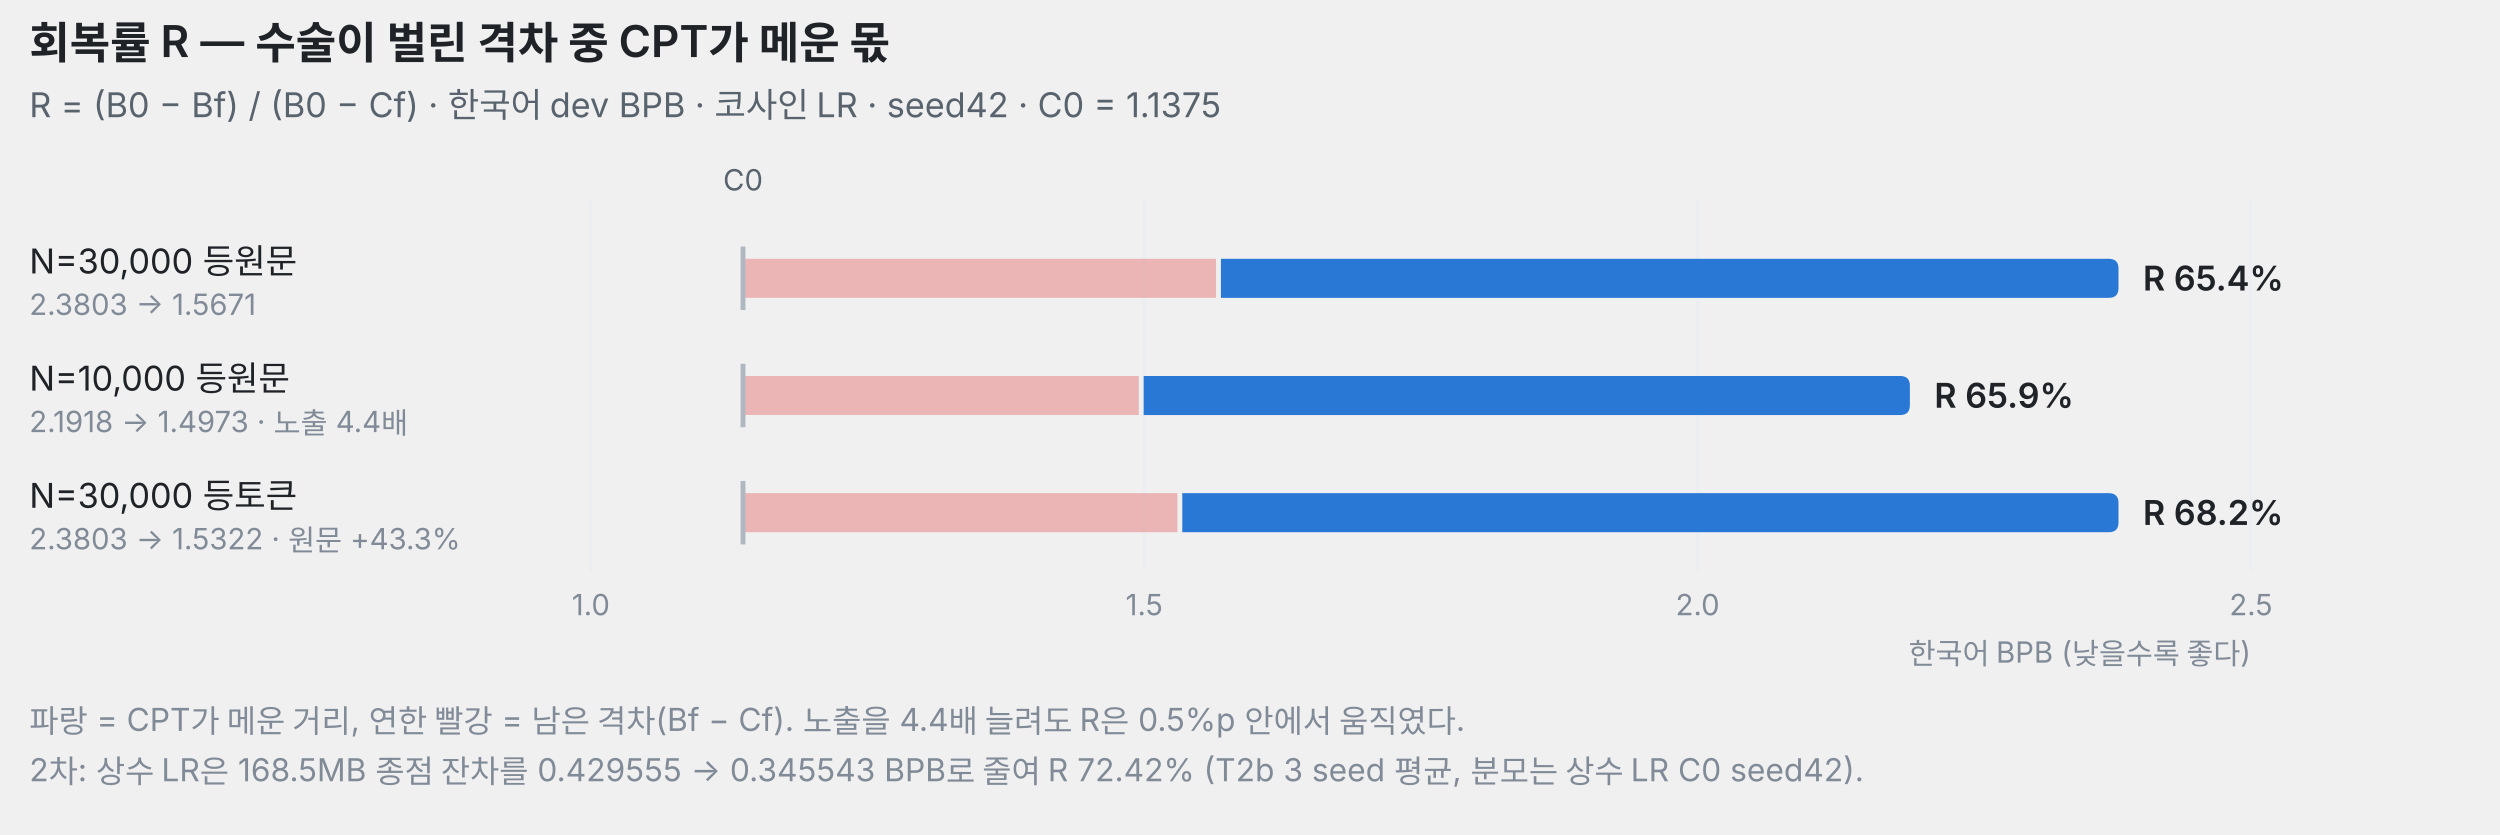
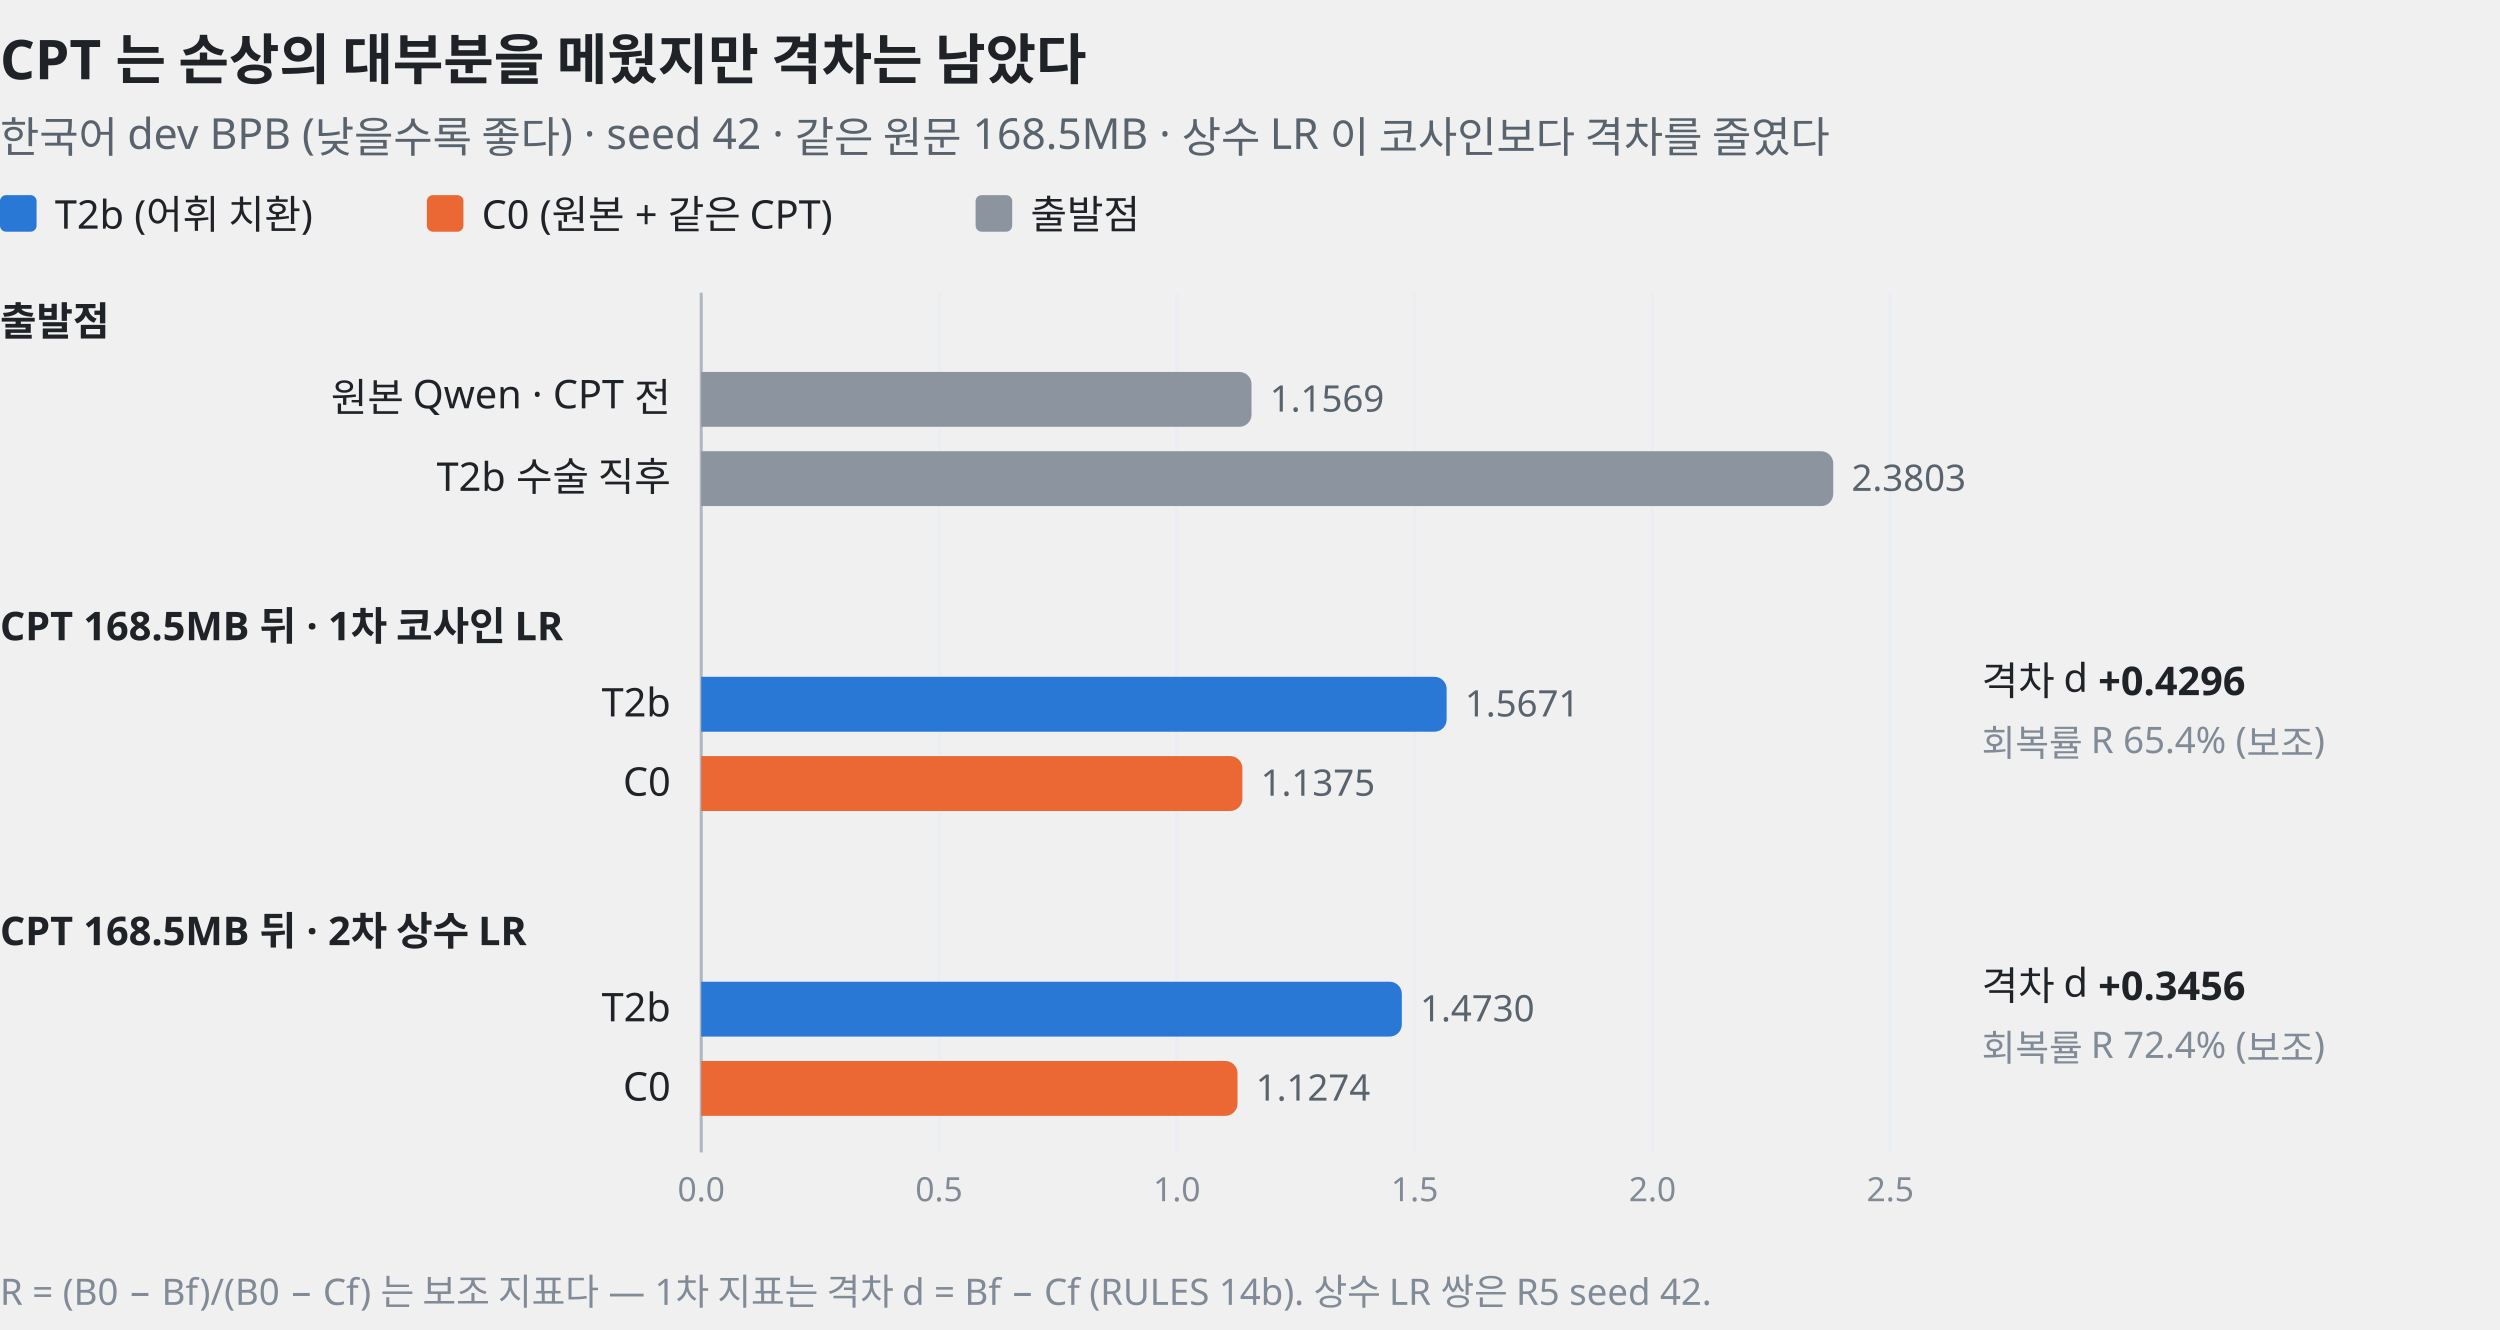
- <svg xmlns="http://www.w3.org/2000/svg" viewBox="-12 0 1024 342" width="1024" height="342" role="img" aria-label="회복률 R — 수술이 벌린 격차 중 CPT가 메운 몫: N=30,000 등원문 R 65.4%, N=10,000 등원문 R 65.9%, N=30,000 등토큰 R 68.2%">
+ <svg xmlns="http://www.w3.org/2000/svg" viewBox="0 0 820 436" width="820" height="436" role="img" aria-label="한국어 dev BPB: 원본 1.1569, T2b 수술 직후 2.3803, 코사인 CPT 뒤 T2b 1.5671 · C0 1.1375, 상수 LR CPT 뒤 T2b 1.4730 · C0 1.1274">
  <style>
-   text { font-family: system-ui, -apple-system, "Segoe UI", "Malgun Gothic", "Apple SD Gothic Neo", sans-serif; fill: #1f2328; }
-   .ink { fill: #1f2328; } .sub { fill: #59636e; } .muted { fill: #818b98; } .lbl { fill: #59636e; }
+   text { font-family: "Segoe UI", "Malgun Gothic", "Apple SD Gothic Neo", system-ui, -apple-system, sans-serif; fill: #1f2328; }
+   .sub { fill: #59636e; } .muted { fill: #818b98; }
  .grid { stroke: #eaeef2; stroke-width: 1; } .base { stroke: #afb8c1; stroke-width: 1; }
-   .s1 { fill: #2a78d6; } .s2 { fill: #eb6834; } .s3 { fill: #1baf7a; } .s4 { fill: #eda100; }
-   .s5 { fill: #e87ba4; } .s6 { fill: #008300; } .s7 { fill: #4a3aa7; } .s8 { fill: #e34948; }
-   .dim { fill: #d0d7de; } .dim2 { fill: #8c959f; }
-   .box  { fill: #f6f8fa; stroke: #d0d7de; stroke-width: 1.2; }
-   .em   { fill: #e3eefb; stroke: #2a78d6; stroke-width: 1.6; }
-   .mute { fill: #ffffff; stroke: #d0d7de; stroke-width: 1.2; }
-   .k-auto { fill: #e0f5ec; stroke: #1baf7a; stroke-width: 1.4; }
-   .k-man  { fill: #fdf3d8; stroke: #eda100; stroke-width: 1.4; }
-   .k-todo { fill: none; stroke: #8c959f; stroke-width: 1.2; stroke-dasharray: 5 4; }
-   .grp { fill: none; stroke: #d0d7de; stroke-width: 1; stroke-dasharray: 3 3; }
-   .ln { stroke: #6e7781; stroke-width: 1.4; fill: none; } .ah { fill: #6e7781; }
-   .ln-em { stroke: #2a78d6; stroke-width: 2; fill: none; } .ah-em { fill: #2a78d6; }
-   .dash { stroke-dasharray: 5 4; }
+   .c1 { fill: #2a78d6; } .l1 { stroke: #2a78d6; stroke-width: 2; fill: none; }
+   .c2 { fill: #eb6834; } .l2 { stroke: #eb6834; stroke-width: 2; fill: none; }
+   .cg { fill: #8c959f; } .lg { stroke: #8c959f; stroke-width: 2; fill: none; }
+   .ring { stroke: #ffffff; stroke-width: 2; }
+   .band { fill: #f6f8fa; }
  @media (prefers-color-scheme: dark) {
-     text, .ink { fill: #e6edf3; } .sub, .lbl { fill: #9198a1; } .muted { fill: #8b949e; }
+     text { fill: #e6edf3; } .sub { fill: #9198a1; } .muted { fill: #8b949e; }
    .grid { stroke: #262c36; } .base { stroke: #59636e; }
-     .s1 { fill: #3987e5; } .s2 { fill: #d95926; } .s3 { fill: #199e70; } .s4 { fill: #c98500; }
-     .s5 { fill: #d55181; } .s6 { fill: #008300; } .s7 { fill: #9085e9; } .s8 { fill: #e66767; }
-     .dim { fill: #3d444d; } .dim2 { fill: #6e7681; }
-     .box  { fill: #161b22; stroke: #3d444d; }
-     .em   { fill: #0f2340; stroke: #3987e5; }
-     .mute { fill: #0d1117; stroke: #3d444d; }
-     .k-auto { fill: #0c2a1f; stroke: #199e70; } .k-man { fill: #2e2408; stroke: #c98500; } .k-todo { stroke: #6e7681; }
-     .grp { stroke: #3d444d; }
-     .ln { stroke: #8b949e; } .ah { fill: #8b949e; } .ln-em { stroke: #3987e5; } .ah-em { fill: #3987e5; }
+     .c1 { fill: #3987e5; } .l1 { stroke: #3987e5; }
+     .c2 { fill: #d95926; } .l2 { stroke: #d95926; }
+     .cg { fill: #6e7681; } .lg { stroke: #6e7681; }
+     .ring { stroke: #0d1117; } .band { fill: #161b22; }
  }
</style>
-   <text x="0" y="24" font-size="18" font-weight="600" class="ink">회복률 R — 수술이 벌린 격차 중 CPT가 메운 몫</text>
-   <text x="0" y="48" font-size="14" class="sub">R = (B0 − Bf) / (B0 − Cf) · 한국어 dev BPB · 코사인 LR · seed42 · C0 = 1.1375</text>
-   <g transform="translate(0,64)">
-     <line class="grid" x1="230" y1="18" x2="230" y2="170" />
-     <text x="230" y="188" class="muted" font-size="12" text-anchor="middle">1.0</text>
-     <line class="grid" x1="456.667" y1="18" x2="456.667" y2="170" />
-     <text x="456.667" y="188" class="muted" font-size="12" text-anchor="middle">1.5</text>
-     <line class="grid" x1="683.333" y1="18" x2="683.333" y2="170" />
-     <text x="683.333" y="188" class="muted" font-size="12" text-anchor="middle">2.0</text>
-     <line class="grid" x1="910" y1="18" x2="910" y2="170" />
-     <text x="910" y="188" class="muted" font-size="12" text-anchor="middle">2.5</text>
-     <text x="910" y="208" class="muted" font-size="12" text-anchor="end">한국어 BPB (낮을수록 좋다)</text>
-     <text x="292.333" y="14" class="sub" font-size="12" text-anchor="middle">C0</text>
-     <text x="0" y="48" class="ink" font-size="14">N=30,000 등원문</text>
-     <text x="0" y="65" class="muted" font-size="12">2.3803 → 1.5671</text>
-     <rect class="s8" x="292.333" y="42" width="193.752" height="16" opacity="0.35" />
-     <path class="s1" d="M488.085,42 H851.736 Q855.736,42 855.736,46 V54 Q855.736,58 851.736,58 H488.085 Z" />
-     <line class="base" x1="292.333" y1="37" x2="292.333" y2="63" style="stroke-width:2" />
-     <text x="865.736" y="55" class="ink" font-size="14" font-weight="600">R 65.4%</text>
-     <text x="0" y="96" class="ink" font-size="14">N=10,000 등원문</text>
-     <text x="0" y="113" class="muted" font-size="12">2.1918 → 1.4973 · 노출 4.4배</text>
-     <rect class="s8" x="292.333" y="90" width="162.109" height="16" opacity="0.35" />
-     <path class="s1" d="M456.443,90 H766.283 Q770.283,90 770.283,94 V102 Q770.283,106 766.283,106 H456.443 Z" />
-     <line class="base" x1="292.333" y1="85" x2="292.333" y2="111" style="stroke-width:2" />
-     <text x="780.283" y="103" class="ink" font-size="14" font-weight="600">R 65.9%</text>
-     <text x="0" y="144" class="ink" font-size="14">N=30,000 등토큰</text>
-     <text x="0" y="161" class="muted" font-size="12">2.3803 → 1.5322 · 원문 +43.3%</text>
-     <rect class="s8" x="292.333" y="138" width="177.931" height="16" opacity="0.35" />
-     <path class="s1" d="M472.264,138 H851.736 Q855.736,138 855.736,142 V150 Q855.736,154 851.736,154 H472.264 Z" />
-     <line class="base" x1="292.333" y1="133" x2="292.333" y2="159" style="stroke-width:2" />
-     <text x="865.736" y="151" class="ink" font-size="14" font-weight="600">R 68.2%</text>
-     <text x="0" y="236" class="muted" font-size="13">파랑 = CPT가 메운 거리, 연한 빨강 = 남은 격차(Bf − Cf). 노출을 4.4배 늘려도 R은 0.5%p 안에서 움직였다.</text>
-     <text x="0" y="256" class="muted" font-size="13">2차: 상수 LR은 168.5MB 종점 잔차를 0.429555 → 0.345543 BPB로 줄여 R 72.42% (T2b 3 seed 평균, 분모는 상수 LR C0 seed42).</text>
-   </g>
+   <line class="base" x1="230.0" y1="96" x2="230.0" y2="378" />
+   <line class="grid" x1="308.0" y1="96" x2="308.0" y2="378" />
+   <line class="grid" x1="386.0" y1="96" x2="386.0" y2="378" />
+   <line class="grid" x1="464.0" y1="96" x2="464.0" y2="378" />
+   <line class="grid" x1="542.0" y1="96" x2="542.0" y2="378" />
+   <line class="grid" x1="620.0" y1="96" x2="620.0" y2="378" />
+   <text x="0" y="26" font-size="18" font-weight="600">CPT 는 손상의 대부분을 메웠지만 격차는 남았다</text>
+   <text x="0" y="50" font-size="14" class="sub">한국어 dev BPB (낮을수록 좋다) · seed 42 · 같은 원문 168.5MB · 상수 LR 이 코사인보다 격차를 줄였다</text>
+   <rect class="c1" x="0" y="64" width="12" height="12" rx="2" />
+   <text x="18" y="75" font-size="13">T2b (어휘 치환)</text>
+   <rect class="c2" x="140" y="64" width="12" height="12" rx="2" />
+   <text x="158" y="75" font-size="13">C0 (원본 + 같은 CPT)</text>
+   <rect class="cg" x="320" y="64" width="12" height="12" rx="2" />
+   <text x="338" y="75" font-size="13">출발점</text>
+   <text x="0" y="110" font-size="13" font-weight="600">출발점</text>
+   <text x="220" y="135" font-size="13" text-anchor="end">원본 Qwen · CPT 전</text>
+   <path class="cg" d="M230,122 h176.5 a4,4 0 0 1 4,4 v10 a4,4 0 0 1 -4,4 h-176.5 z" />
+   <text x="416.5" y="135" font-size="12" class="sub">1.1569</text>
+   <text x="220" y="161" font-size="13" text-anchor="end">T2b 수술 직후</text>
+   <path class="cg" d="M230,148 h367.3 a4,4 0 0 1 4,4 v10 a4,4 0 0 1 -4,4 h-367.3 z" />
+   <text x="607.3" y="161" font-size="12" class="sub">2.3803</text>
+   <text x="0" y="210" font-size="13" font-weight="600">CPT 168.5MB 뒤 · 1차 코사인 LR</text>
+   <text x="220" y="235" font-size="13" text-anchor="end">T2b</text>
+   <path class="c1" d="M230,222 h240.5 a4,4 0 0 1 4,4 v10 a4,4 0 0 1 -4,4 h-240.5 z" />
+   <text x="480.5" y="235" font-size="12" class="sub">1.5671</text>
+   <text x="220" y="261" font-size="13" text-anchor="end">C0</text>
+   <path class="c2" d="M230,248 h173.5 a4,4 0 0 1 4,4 v10 a4,4 0 0 1 -4,4 h-173.5 z" />
+   <text x="413.5" y="261" font-size="12" class="sub">1.1375</text>
+   <text x="650" y="228" font-size="13">격차 d <tspan font-weight="600">+0.4296</tspan>
+   </text>
+   <text x="650" y="248" font-size="12" class="muted">회복률 R 65.4% (보조)</text>
+   <text x="0" y="310" font-size="13" font-weight="600">CPT 168.5MB 뒤 · 2차 상수 LR</text>
+   <text x="220" y="335" font-size="13" text-anchor="end">T2b</text>
+   <path class="c1" d="M230,322 h225.8 a4,4 0 0 1 4,4 v10 a4,4 0 0 1 -4,4 h-225.8 z" />
+   <text x="465.8" y="335" font-size="12" class="sub">1.4730</text>
+   <text x="220" y="361" font-size="13" text-anchor="end">C0</text>
+   <path class="c2" d="M230,348 h171.9 a4,4 0 0 1 4,4 v10 a4,4 0 0 1 -4,4 h-171.9 z" />
+   <text x="411.9" y="361" font-size="12" class="sub">1.1274</text>
+   <text x="650" y="328" font-size="13">격차 d <tspan font-weight="600">+0.3456</tspan>
+   </text>
+   <text x="650" y="348" font-size="12" class="muted">회복률 R 72.4% (보조)</text>
+   <text x="230.0" y="394" font-size="11" text-anchor="middle" class="muted">0.0</text>
+   <text x="308.0" y="394" font-size="11" text-anchor="middle" class="muted">0.5</text>
+   <text x="386.0" y="394" font-size="11" text-anchor="middle" class="muted">1.0</text>
+   <text x="464.0" y="394" font-size="11" text-anchor="middle" class="muted">1.5</text>
+   <text x="542.0" y="394" font-size="11" text-anchor="middle" class="muted">2.0</text>
+   <text x="620.0" y="394" font-size="11" text-anchor="middle" class="muted">2.5</text>
+   <text x="0" y="428" font-size="12" class="muted">R = (B0 − Bf)/(B0 − Cf) 는 보조 지표다 — 1차 지표는 격차 d = Bf − Cf (RULES 14b). 상수 LR 쌍은 R5 seed 42.</text>
</svg>
